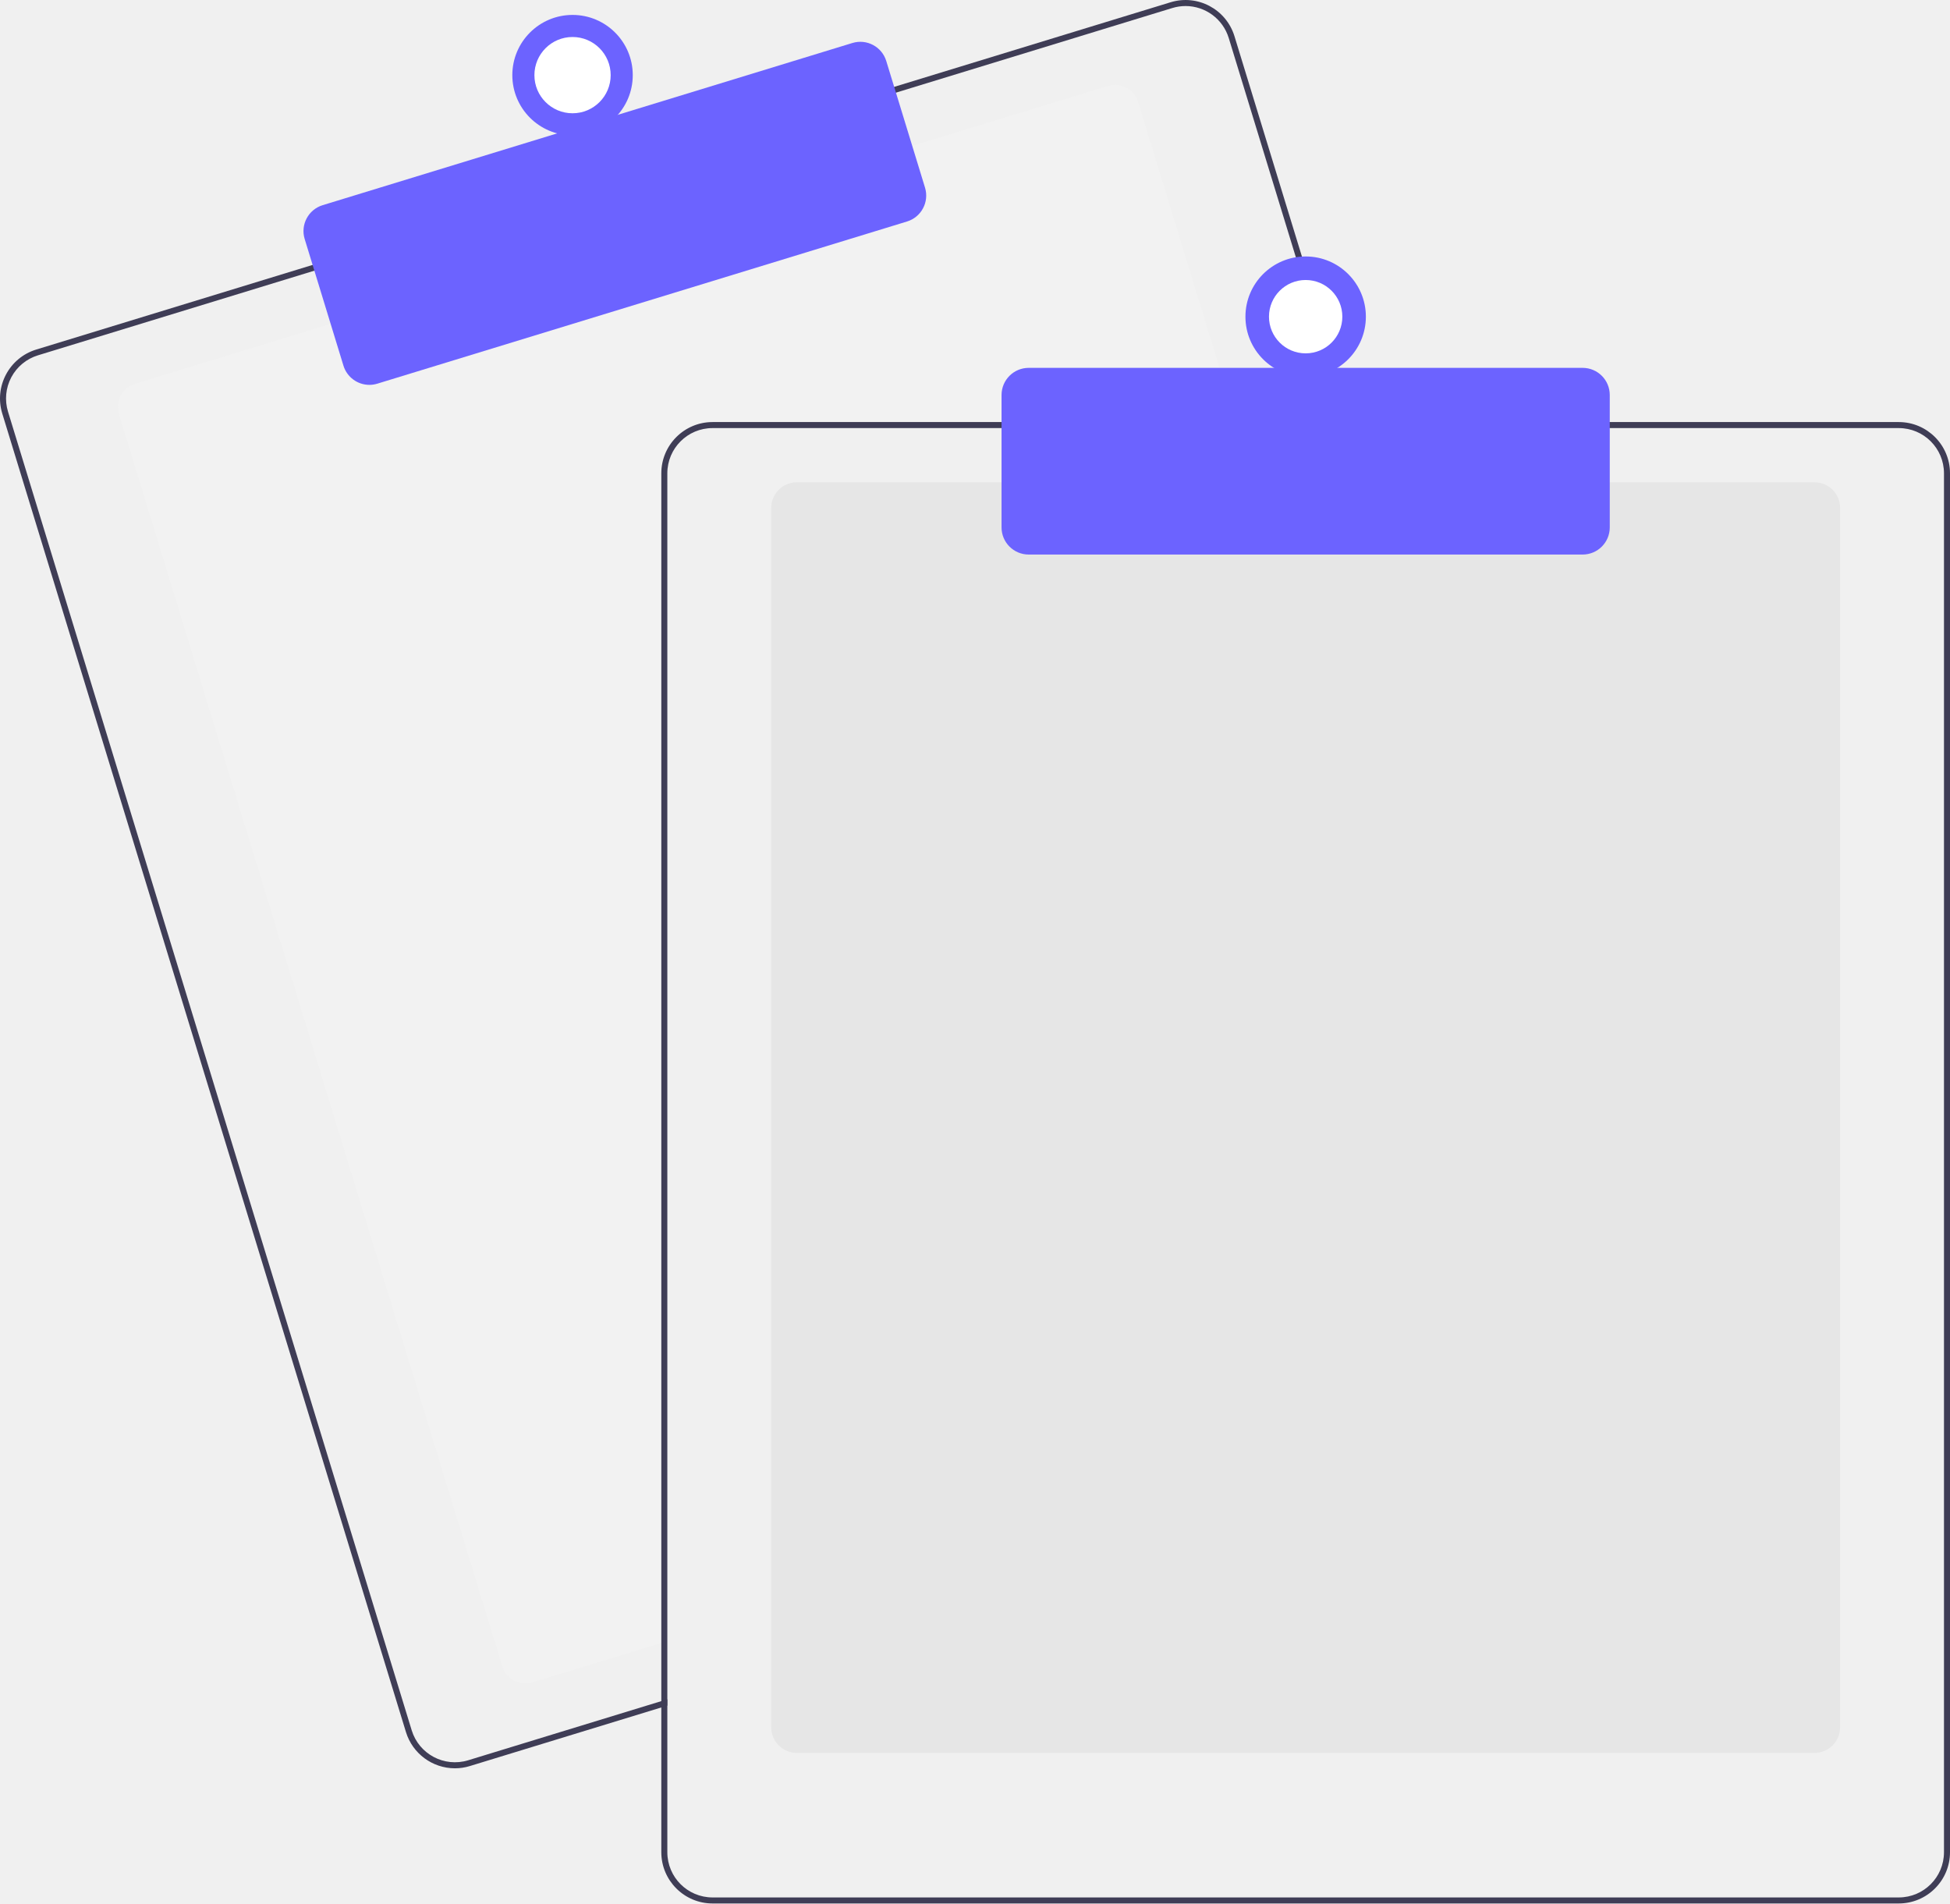
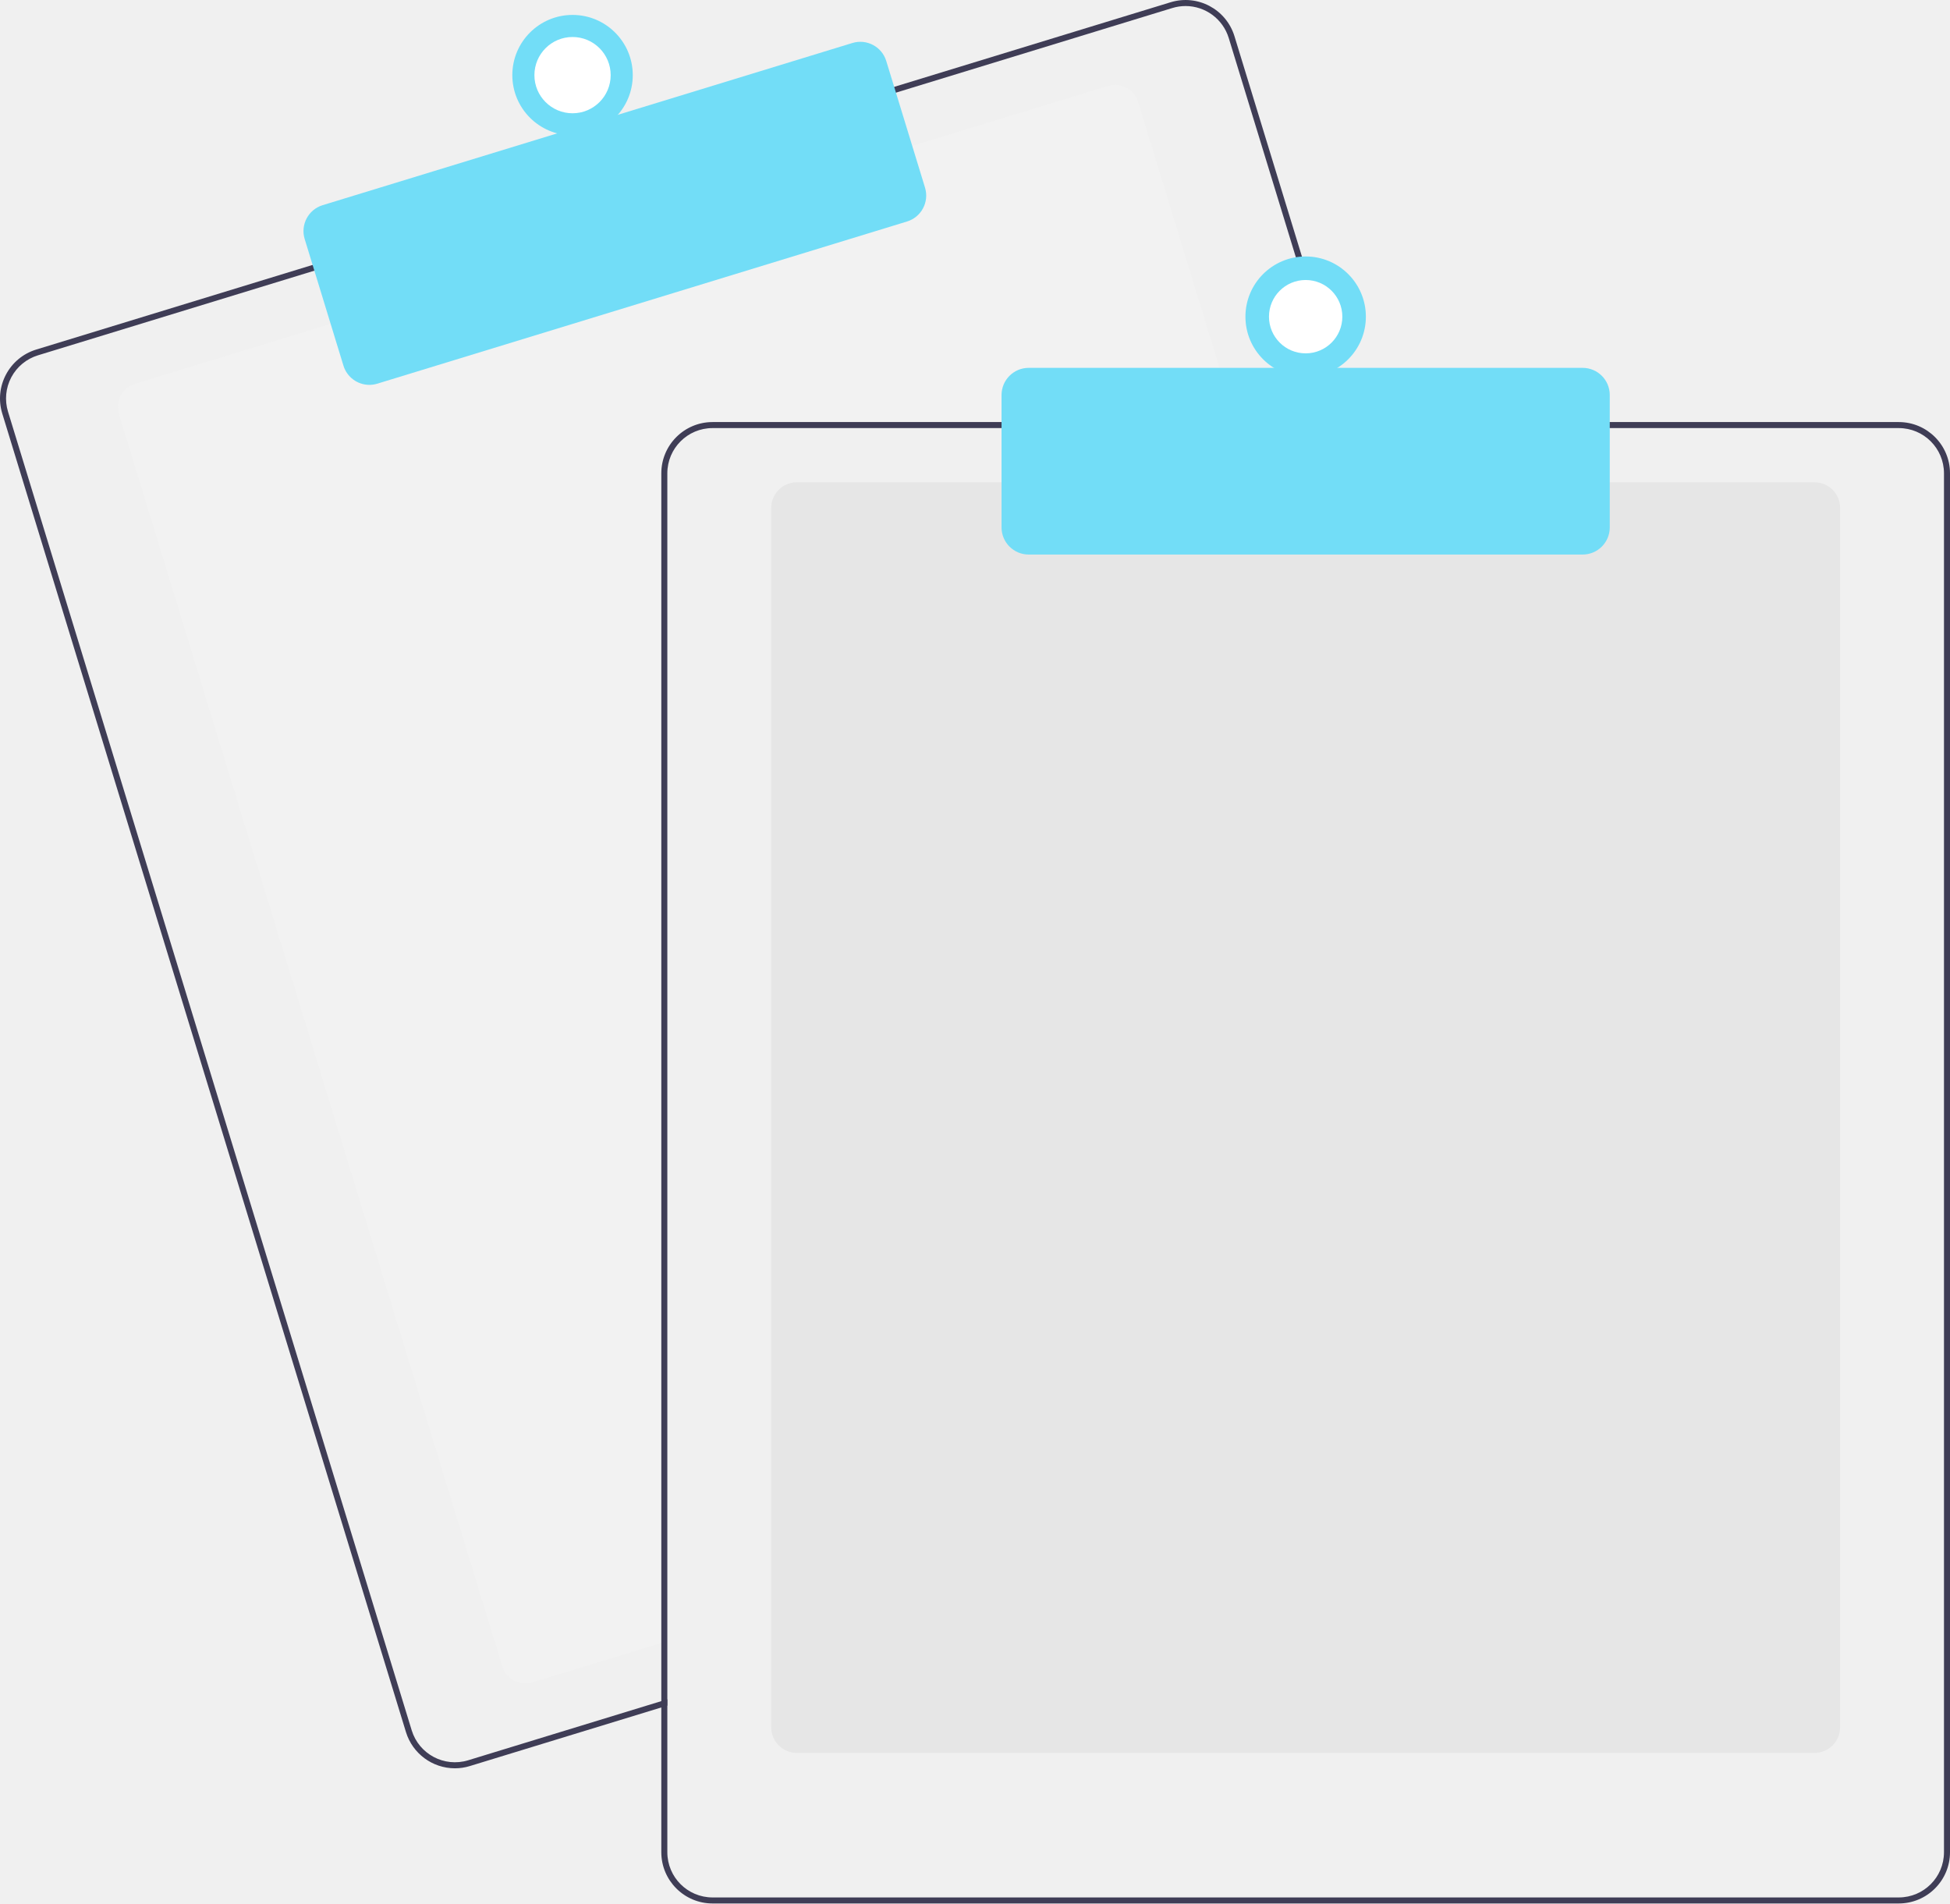
<svg xmlns="http://www.w3.org/2000/svg" id="b21613c9-2bf0-4d37-bef0-3b193d34fc5d" data-name="Layer 1" width="647.636" height="632.174" viewBox="0 0 647.636 632.174">
  <path d="M687.328,276.087H512.818a15.018,15.018,0,0,0-15,15v387.85l-2,.61-42.81,13.11a8.007,8.007,0,0,1-9.99-5.31L315.678,271.397a8.003,8.003,0,0,1,5.31-9.99l65.97-20.2,191.25-58.54,65.97-20.2a7.989,7.989,0,0,1,9.99,5.3l32.55,106.32Z" transform="translate(-276.1819 -133.9131)" fill="#f2f2f2" />
  <path d="M725.408,274.087l-39.23-128.14a16.994,16.994,0,0,0-21.23-11.28l-92.75,28.39L380.958,221.607l-92.75,28.4a17.015,17.015,0,0,0-11.28,21.23l134.08,437.93a17.027,17.027,0,0,0,16.26,12.03,16.789,16.789,0,0,0,4.97-.75l63.58-19.46,2-.62v-2.09l-2,.61-64.17,19.65a15.015,15.015,0,0,1-18.73-9.95l-134.07-437.94a14.979,14.979,0,0,1,9.95-18.73l92.75-28.4,191.24-58.54,92.75-28.4a15.156,15.156,0,0,1,4.41-.66,15.015,15.015,0,0,1,14.32,10.61l39.05,127.56.62,2h2.08Z" transform="translate(-276.1819 -133.9131)" fill="#3f3d56" />
-   <path d="M398.863,261.734a9.016,9.016,0,0,1-8.611-6.367l-12.88-42.072a8.999,8.999,0,0,1,5.971-11.24l175.939-53.864a9.009,9.009,0,0,1,11.241,5.971l12.88,42.072a9.01,9.01,0,0,1-5.971,11.241L401.492,261.339A8.976,8.976,0,0,1,398.863,261.734Z" transform="translate(-276.1819 -133.9131)" fill="#6c63ff" />
-   <circle cx="190.154" cy="24.955" r="20" fill="#6c63ff" />
+   <path d="M398.863,261.734a9.016,9.016,0,0,1-8.611-6.367l-12.88-42.072a8.999,8.999,0,0,1,5.971-11.24l175.939-53.864a9.009,9.009,0,0,1,11.241,5.971l12.88,42.072a9.01,9.01,0,0,1-5.971,11.241L401.492,261.339A8.976,8.976,0,0,1,398.863,261.734Z" transform="translate(-276.1819 -133.9131)" fill="#72ddf7" />
+   <circle cx="190.154" cy="24.955" r="20" fill="#72ddf7" />
  <circle cx="190.154" cy="24.955" r="12.665" fill="#fff" />
  <path d="M878.818,716.087h-338a8.51,8.51,0,0,1-8.5-8.5v-405a8.51,8.51,0,0,1,8.5-8.5h338a8.51,8.51,0,0,1,8.5,8.5v405A8.51,8.51,0,0,1,878.818,716.087Z" transform="translate(-276.1819 -133.9131)" fill="#e6e6e6" />
  <path d="M723.318,274.087h-210.5a17.024,17.024,0,0,0-17,17v407.8l2-.61v-407.19a15.018,15.018,0,0,1,15-15H723.938Zm183.5,0h-394a17.024,17.024,0,0,0-17,17v458a17.024,17.024,0,0,0,17,17h394a17.024,17.024,0,0,0,17-17v-458A17.024,17.024,0,0,0,906.818,274.087Zm15,475a15.018,15.018,0,0,1-15,15h-394a15.018,15.018,0,0,1-15-15v-458a15.018,15.018,0,0,1,15-15h394a15.018,15.018,0,0,1,15,15Z" transform="translate(-276.1819 -133.9131)" fill="#3f3d56" />
-   <path d="M801.818,318.087h-184a9.01,9.01,0,0,1-9-9v-44a9.01,9.01,0,0,1,9-9h184a9.01,9.01,0,0,1,9,9v44A9.01,9.01,0,0,1,801.818,318.087Z" transform="translate(-276.1819 -133.9131)" fill="#6c63ff" />
-   <circle cx="433.636" cy="105.174" r="20" fill="#6c63ff" />
+   <path d="M801.818,318.087h-184a9.01,9.01,0,0,1-9-9v-44a9.01,9.01,0,0,1,9-9h184a9.01,9.01,0,0,1,9,9v44A9.01,9.01,0,0,1,801.818,318.087Z" transform="translate(-276.1819 -133.9131)" fill="#72ddf7" />
+   <circle cx="433.636" cy="105.174" r="20" fill="#72ddf7" />
  <circle cx="433.636" cy="105.174" r="12.182" fill="#fff" />
</svg>
